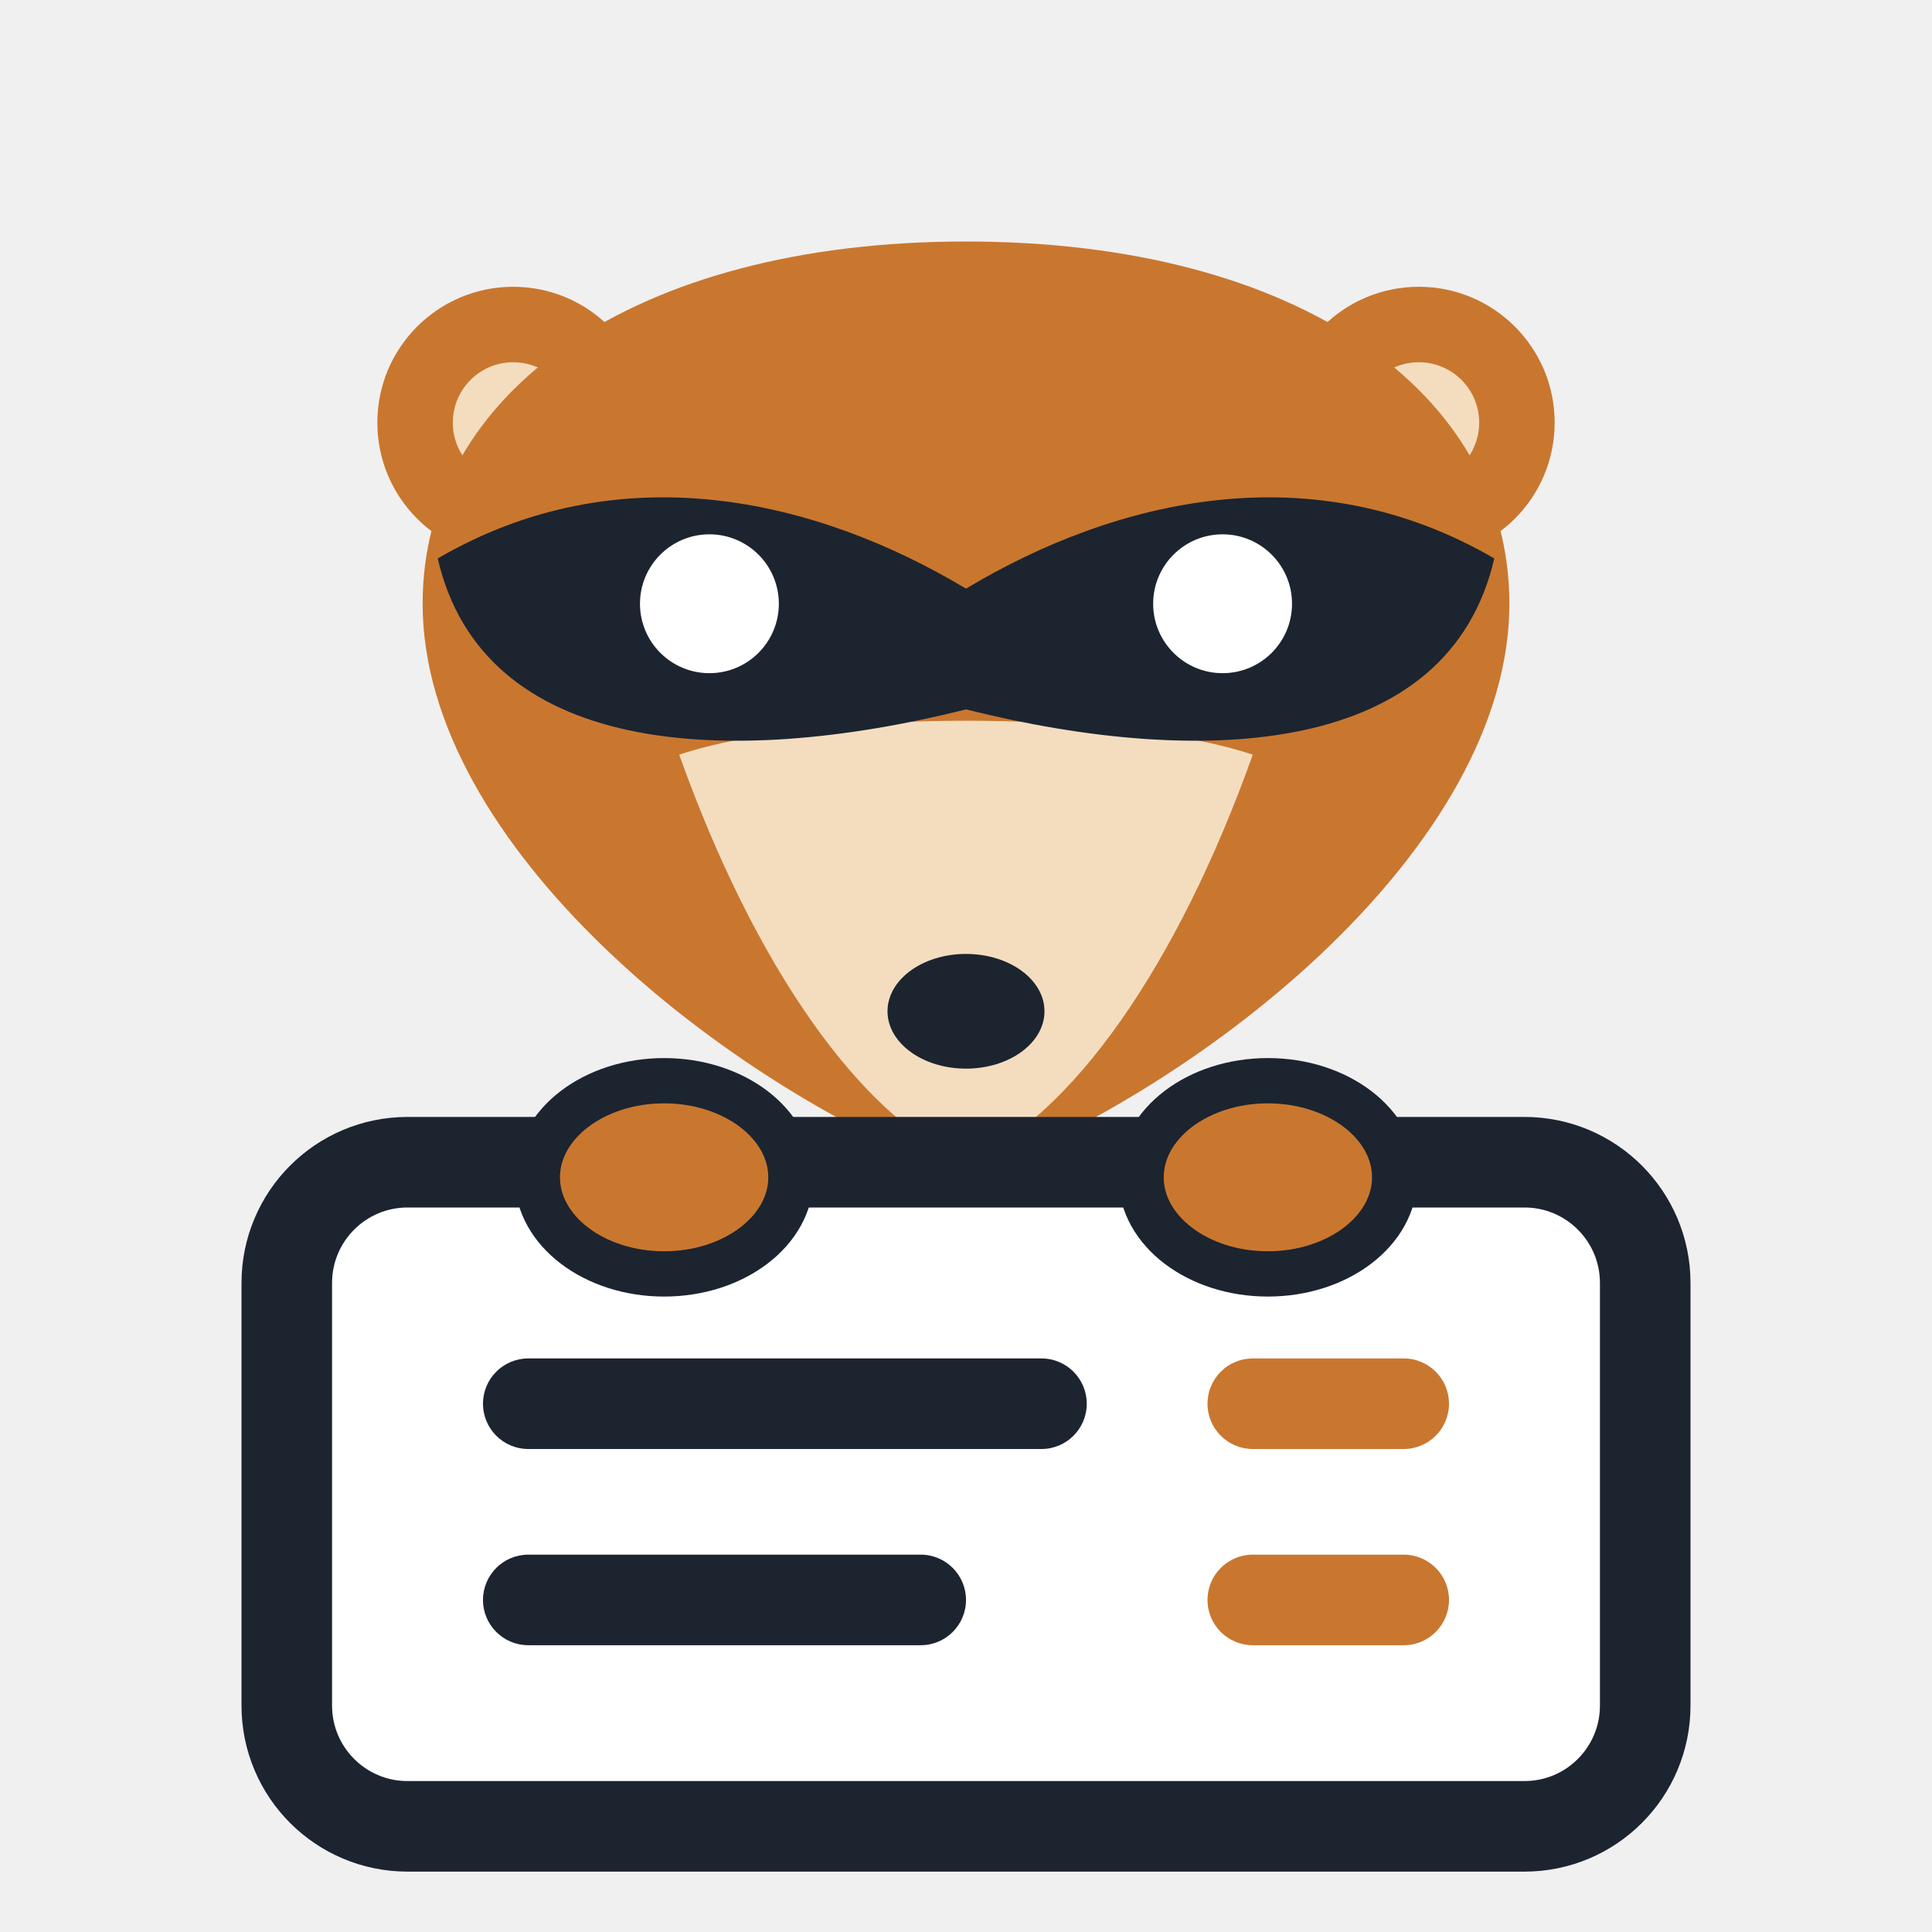
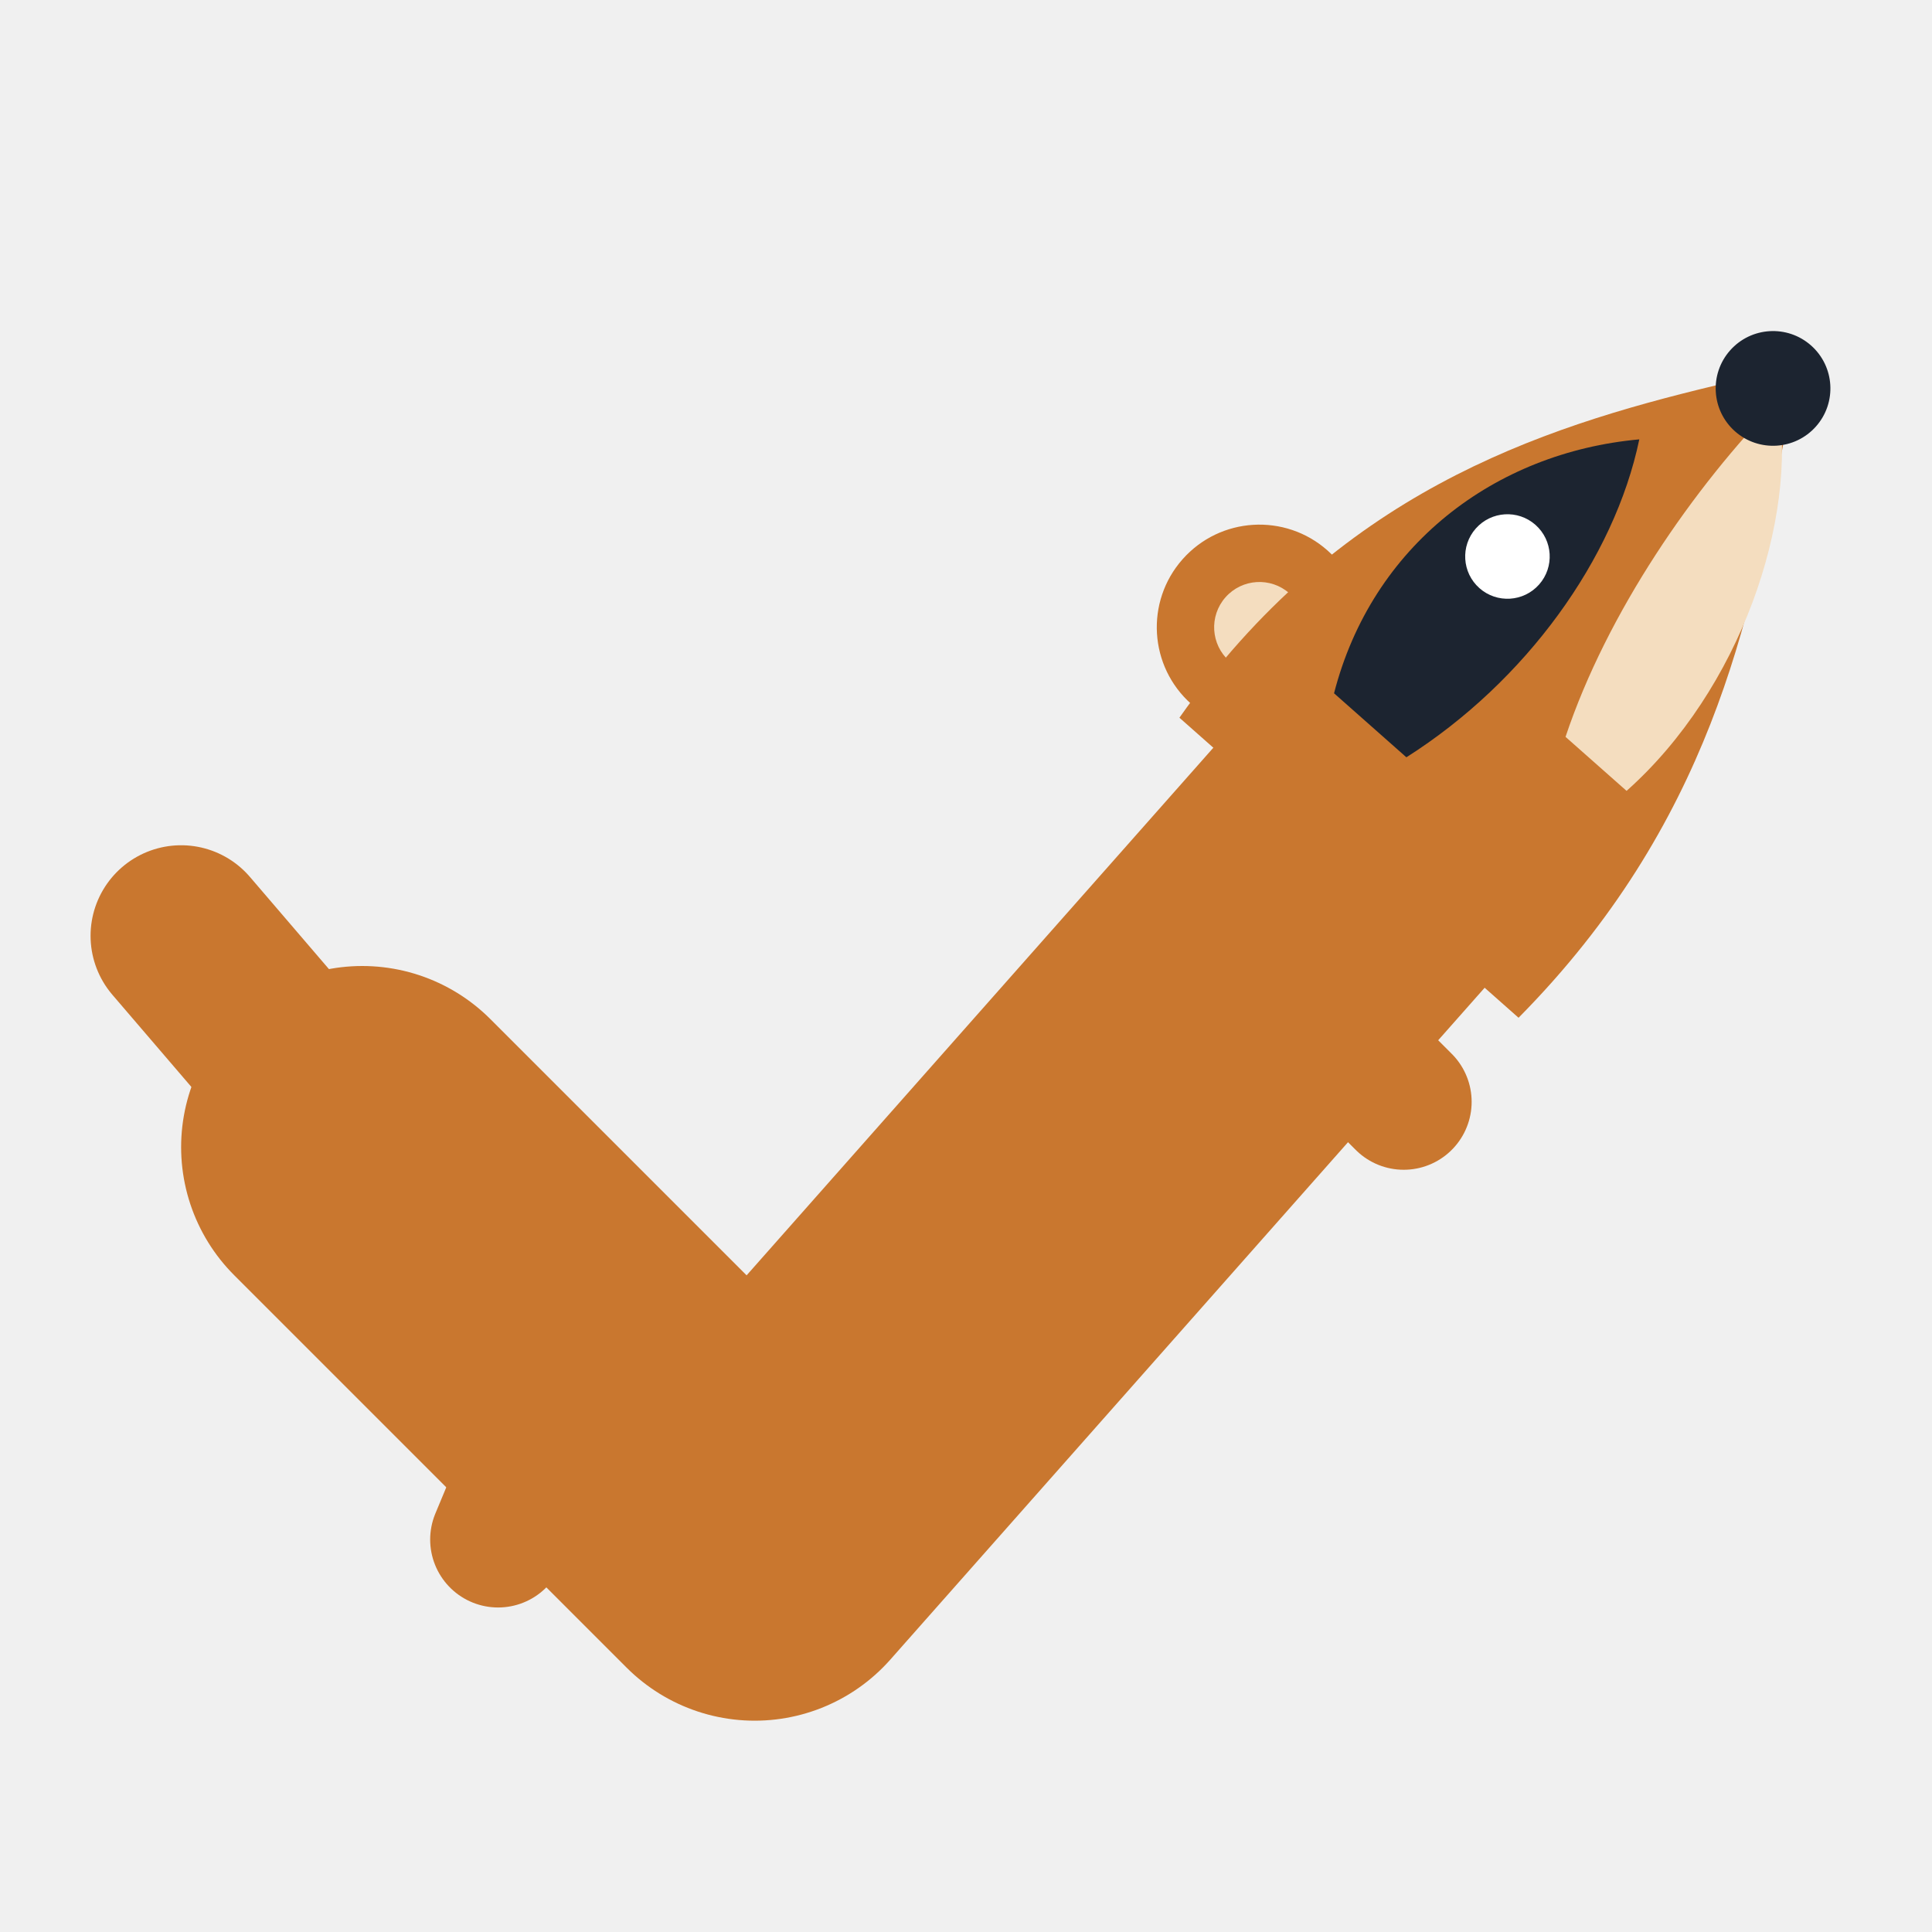
<svg xmlns="http://www.w3.org/2000/svg" viewBox="0 0 64 64" width="64" height="64" role="img" aria-label="Ferret">
-   <circle cx="17" cy="14" r="4.5" fill="#C9772F" />
-   <circle cx="47" cy="14" r="4.5" fill="#C9772F" />
-   <circle cx="17" cy="14" r="2" fill="#F4DDBF" />
-   <circle cx="47" cy="14" r="2" fill="#F4DDBF" />
-   <path d="M32 8 C43 8 50 13 50 20 C50 28 40 36 32 39 C24 36 14 28 14 20 C14 13 21 8 32 8 Z" fill="#C9772F" />
-   <path d="M22.5 25 C25 32 28.5 37 32 38.5 C35.5 37 39 32 41.5 25 C37 23.5 27 23.5 22.5 25 Z" fill="#F4DDBF" />
-   <path d="M14.5 18.5 C20.5 15 27 16.5 32 19.5 C37 16.5 43.5 15 49.5 18.5 C48 25 40 25.5 32 23.5 C24 25.5 16 25 14.5 18.5 Z" fill="#1C2430" />
-   <circle cx="23.5" cy="20" r="2.3" fill="#FFFFFF" />
-   <circle cx="40.5" cy="20" r="2.3" fill="#FFFFFF" />
-   <ellipse cx="32" cy="33.5" rx="2.6" ry="1.9" fill="#1C2430" />
-   <rect x="9.5" y="38.5" width="45" height="22" rx="4" fill="#FFFFFF" stroke="#1C2430" stroke-width="3" />
-   <rect x="16" y="45" width="20" height="3" rx="1.5" fill="#1C2430" />
-   <rect x="40" y="45" width="8" height="3" rx="1.5" fill="#C9772F" />
-   <rect x="16" y="51.5" width="16" height="3" rx="1.5" fill="#1C2430" />
-   <rect x="40" y="51.5" width="8" height="3" rx="1.5" fill="#C9772F" />
-   <ellipse cx="22" cy="39" rx="4.2" ry="3.2" fill="#C9772F" stroke="#1C2430" stroke-width="1.5" />
-   <ellipse cx="42" cy="39" rx="4.2" ry="3.2" fill="#C9772F" stroke="#1C2430" stroke-width="1.5" />
+   <g transform="translate(1 3)">
+     <path d="M11 35 L5 28" fill="none" stroke="#C9772F" stroke-width="6" stroke-linecap="round" />
+     <path d="M18 42 L15.5 48 M41 29 L45.5 33.5" fill="none" stroke="#C9772F" stroke-width="4.5" stroke-linecap="round" />
+     <path d="M11 35 L24 48 L47 22" fill="none" stroke="#C9772F" stroke-width="12" stroke-linecap="round" stroke-linejoin="round" />
+     <g transform="translate(47 22) rotate(-48.5)">
+       <circle cx="-1" cy="-7.5" r="3.4" fill="#C9772F" />
+       <circle cx="-1" cy="-7.5" r="1.5" fill="#F4DDBF" />
+       <path d="M-5 -7.5 C4 -8.5 10 -5 15 -1.5 Q17.5 0 15 1.5 C10 4.5 4 8 -5 7.5 Z" fill="#C9772F" />
+       <path d="M3 2.5 C7 0.8 12 0.2 16 0.4 C13.5 3.5 8 5.8 3 5.2 Z" fill="#F4DDBF" />
+       <path d="M-1 -4.2 C3.5 -6.5 8.5 -5.5 12 -2.2 C8.5 -0.2 3.5 0.3 -1 -1 Z" fill="#1C2430" />
+       <circle cx="6.2" cy="-2.9" r="1.4" fill="#FFFFFF" />
+       <circle cx="16.2" cy="0" r="1.9" fill="#1C2430" />
+     </g>
+   </g>
</svg>
